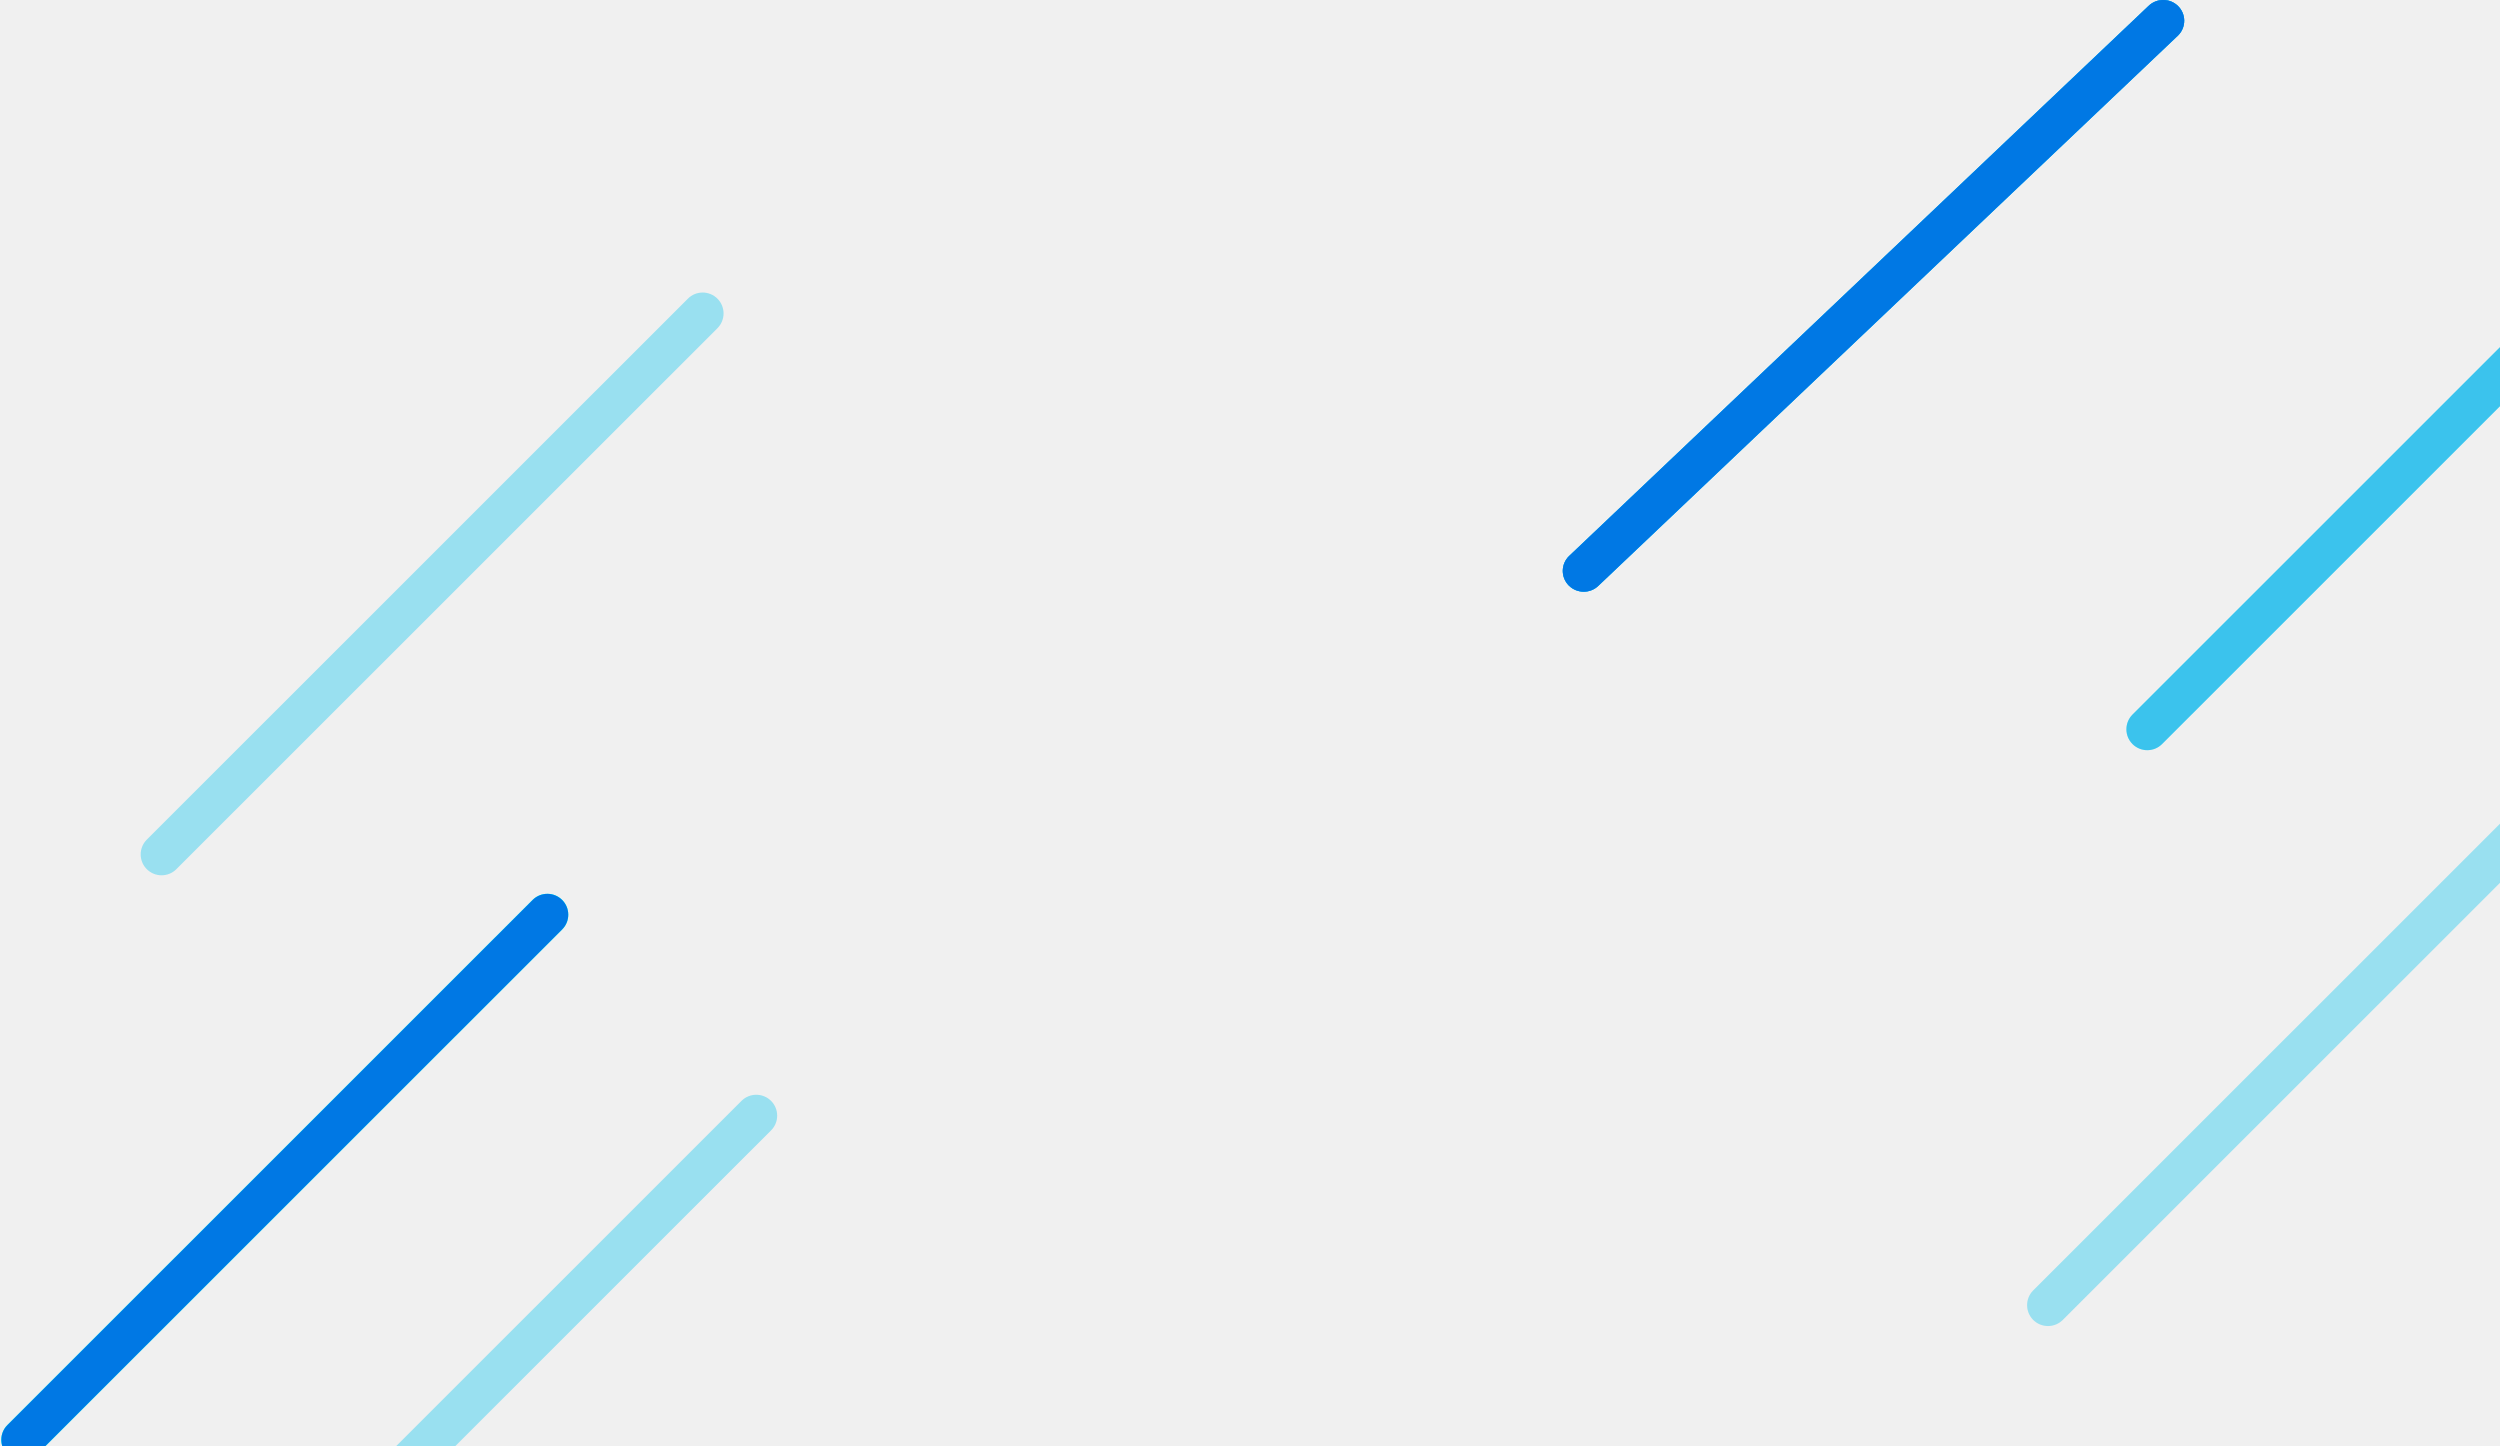
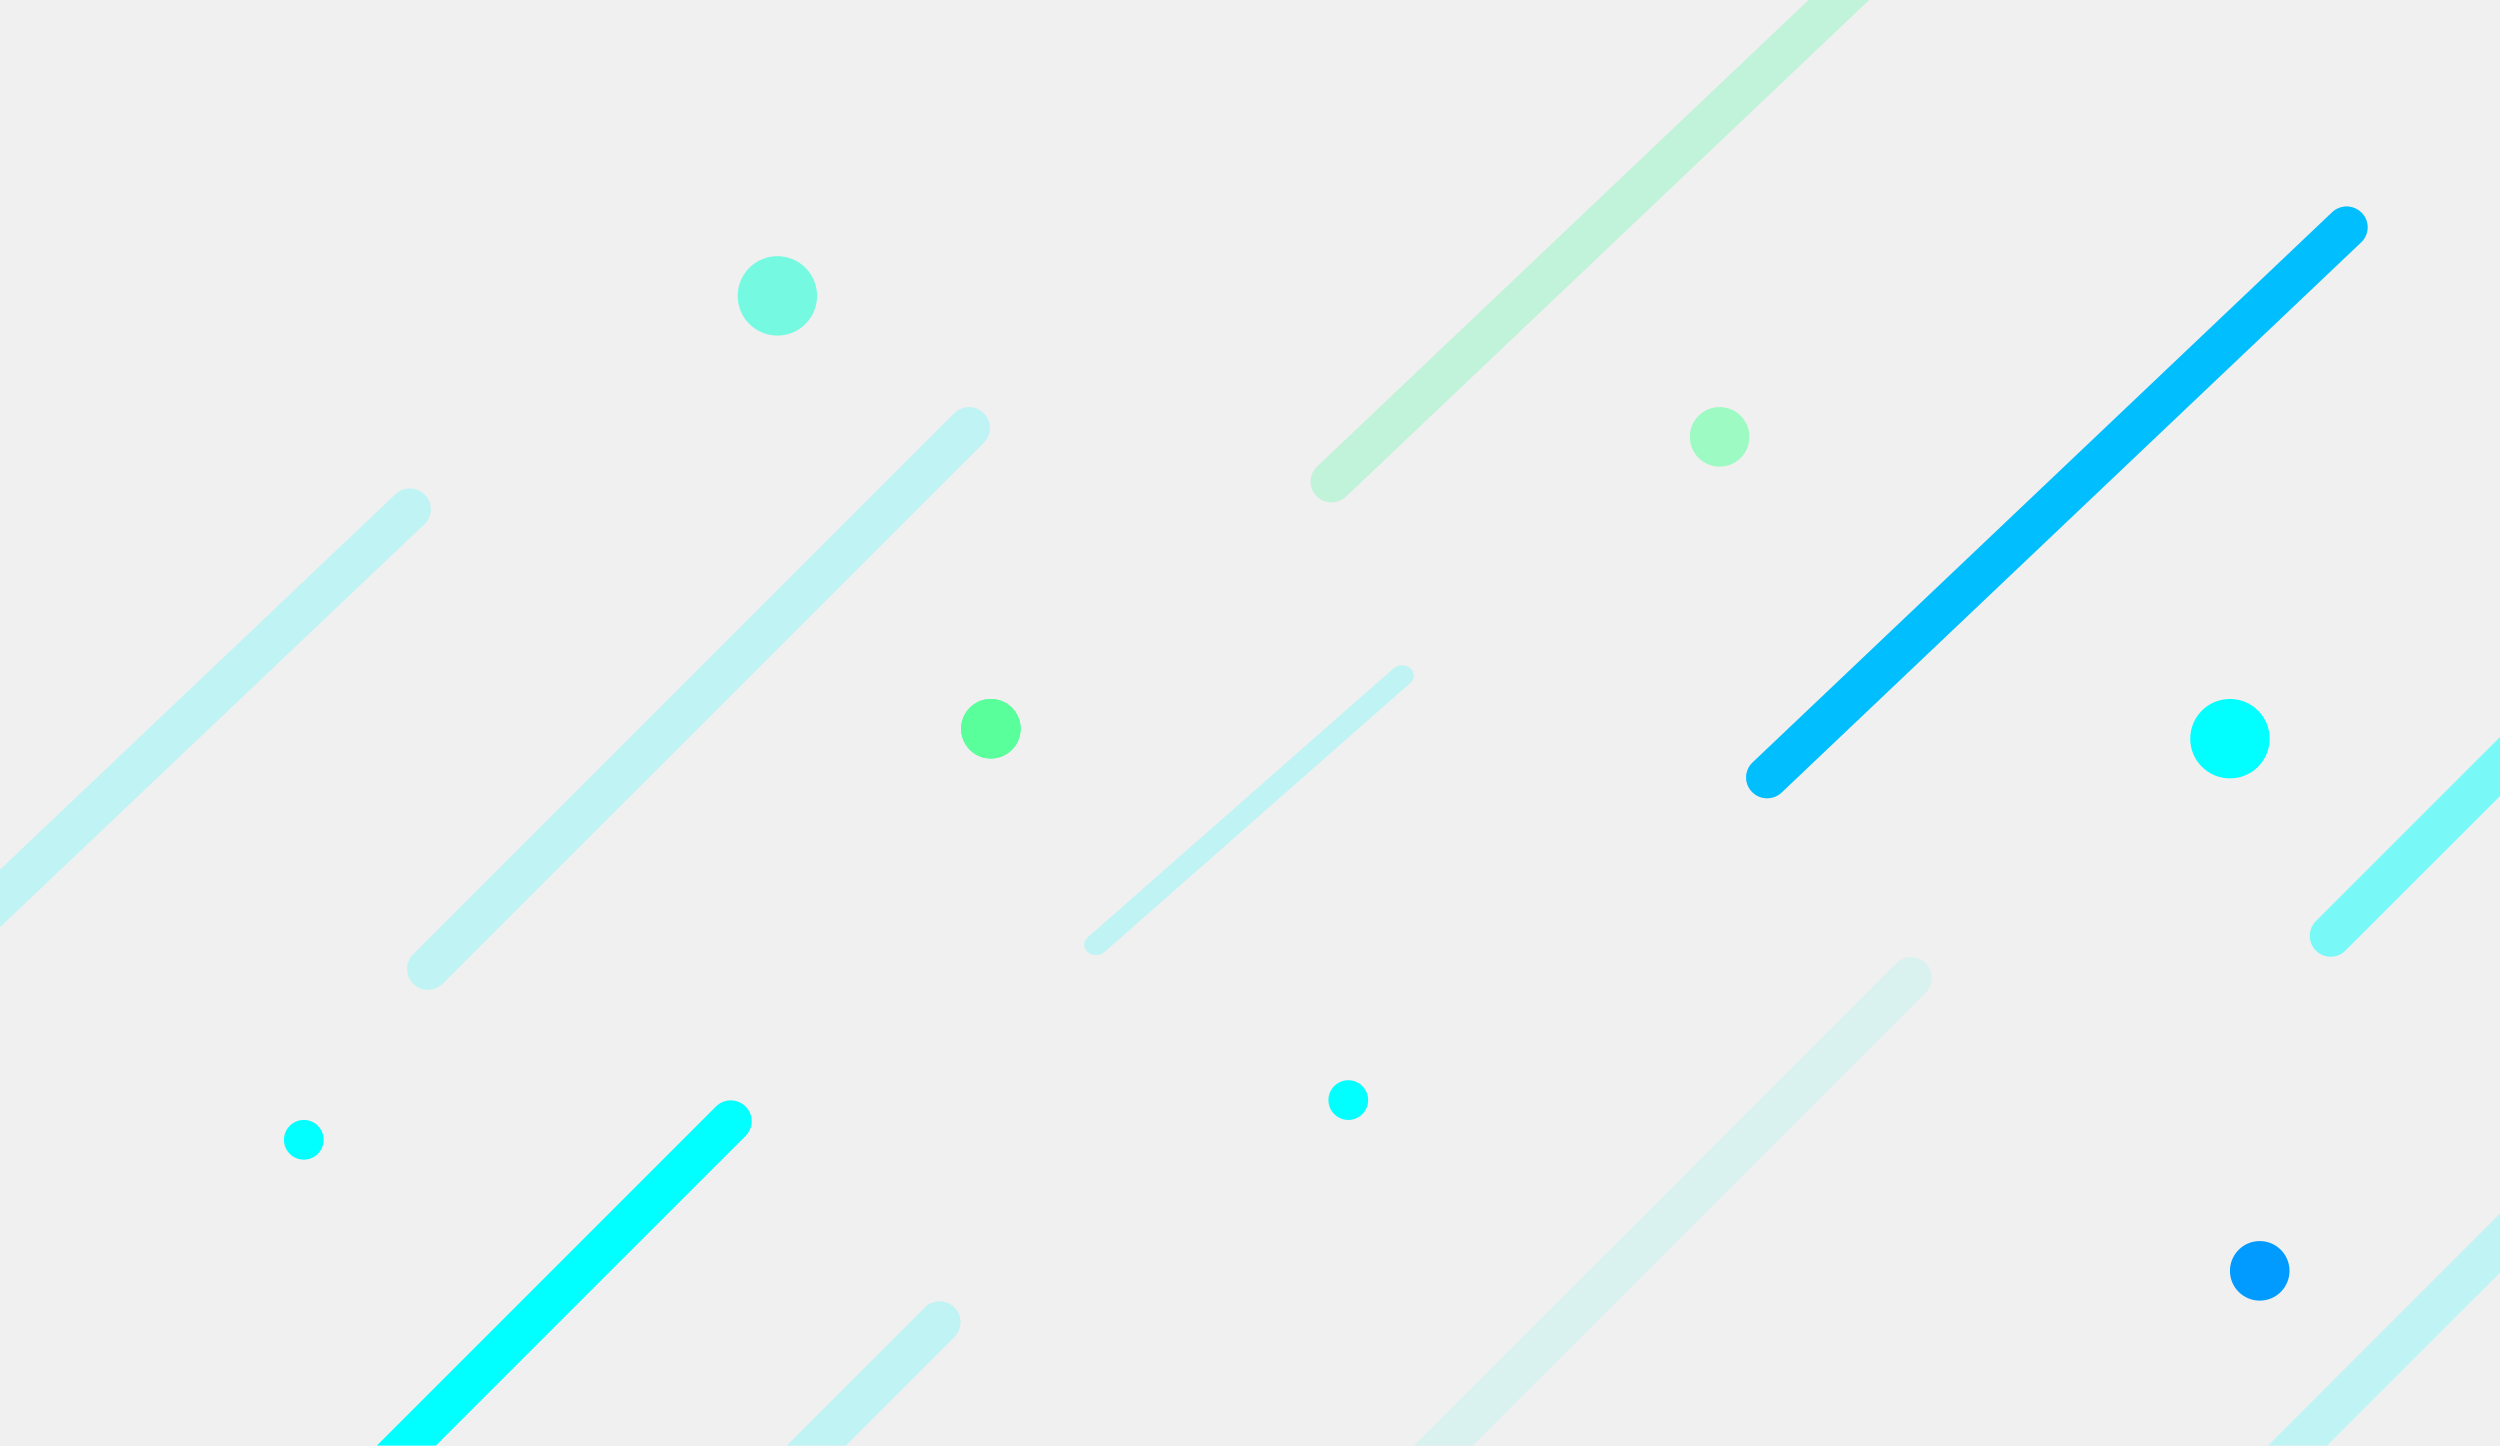
- <svg xmlns="http://www.w3.org/2000/svg" width="1259px" height="728px">
+ <svg xmlns="http://www.w3.org/2000/svg" width="1259" height="728" viewBox="0 0 1259 728" fill="none">
+   <g clip-path="url(#clip0_133_136)">
+     <path fill-rule="evenodd" clip-rule="evenodd" d="M1189.23 107.066C1193.36 111.157 1193.36 117.787 1189.23 121.877L897.389 398.932C893.264 403.022 886.575 403.022 882.449 398.932C878.324 394.843 878.324 388.213 882.449 384.124L1174.29 107.068C1178.42 102.977 1185.1 102.977 1189.23 107.068V107.066Z" fill="#019BFF" />
+     <path opacity="0.2" fill-rule="evenodd" clip-rule="evenodd" d="M1189.23 107.068C1193.36 111.157 1193.36 117.787 1189.23 121.877L897.389 398.932C893.264 403.022 886.575 403.022 882.449 398.932C878.324 394.843 878.324 388.213 882.449 384.124L1174.29 107.068C1178.42 102.977 1185.1 102.977 1189.23 107.068Z" fill="#01FFFF" />
+     <path fill-rule="evenodd" clip-rule="evenodd" d="M375.451 557.223C379.56 561.331 379.56 567.991 375.451 572.098L110.961 836.531C106.853 840.639 100.191 840.639 96.082 836.531C91.973 832.424 91.973 825.764 96.082 821.657L360.572 557.223C364.68 553.116 371.342 553.116 375.451 557.223Z" fill="#01FFFF" />
+     <path opacity="0.5" fill-rule="evenodd" clip-rule="evenodd" d="M1453.65 191.423C1457.76 195.531 1457.76 202.19 1453.65 206.298L1181.16 478.731C1177.05 482.838 1170.39 482.838 1166.28 478.731C1162.17 474.624 1162.17 467.964 1166.28 463.857L1438.77 191.423C1442.88 187.316 1449.54 187.316 1453.65 191.423Z" fill="#01FFFF" />
+     <path opacity="0.2" fill-rule="evenodd" clip-rule="evenodd" d="M1403.65 481.424C1407.76 485.532 1407.76 492.191 1403.65 496.299L1131.16 768.732C1127.05 772.84 1120.39 772.84 1116.28 768.732C1112.17 764.624 1112.17 757.965 1116.28 753.858L1388.77 481.424C1392.88 477.317 1399.54 477.317 1403.65 481.424Z" fill="#01FFFF" />
+     <path opacity="0.2" fill-rule="evenodd" clip-rule="evenodd" d="M495.45 208.08C499.559 212.188 499.559 218.848 495.45 222.955L222.961 495.388C218.852 499.495 212.19 499.495 208.081 495.388C203.973 491.281 203.973 484.621 208.081 480.514L480.571 208.08C484.68 203.973 491.342 203.973 495.45 208.08Z" fill="#01FFFF" />
+     <path opacity="0.2" fill-rule="evenodd" clip-rule="evenodd" d="M710.257 336.532C712.581 338.576 712.581 341.889 710.257 343.933L556.157 479.468C553.834 481.511 550.066 481.511 547.742 479.468C545.419 477.424 545.419 474.111 547.742 472.068L701.843 336.532C704.166 334.489 707.934 334.489 710.257 336.532Z" fill="#01FFFF" />
+     <path opacity="0.2" fill-rule="evenodd" clip-rule="evenodd" d="M969.799 485.097C973.908 489.205 973.908 495.865 969.799 499.972L697.31 772.405C693.201 776.512 686.539 776.512 682.43 772.405C678.322 768.298 678.322 761.638 682.43 757.531L954.92 485.097C959.029 480.99 965.691 480.99 969.799 485.097Z" fill="#7BF9EE" />
+     <path opacity="0.2" fill-rule="evenodd" clip-rule="evenodd" d="M480.649 658.423C484.759 662.531 484.759 669.191 480.649 673.298L275.16 878.731C271.051 882.839 264.389 882.839 260.28 878.731C256.172 874.623 256.172 867.964 260.28 863.857L465.77 658.423C469.879 654.316 476.541 654.316 480.649 658.423Z" fill="#01FFFF" />
+     <path opacity="0.2" fill-rule="evenodd" clip-rule="evenodd" d="M1189.23 107.068C1193.36 111.157 1193.36 117.787 1189.23 121.877L897.389 398.932C893.264 403.022 886.575 403.022 882.449 398.932C878.324 394.843 878.324 388.213 882.449 384.124L1174.29 107.068C1178.42 102.977 1185.1 102.977 1189.23 107.068Z" fill="#01FFFF" />
+     <path opacity="0.2" fill-rule="evenodd" clip-rule="evenodd" d="M969.876 -41.932C974.001 -37.843 974.001 -31.213 969.876 -27.123L678.034 249.932C673.909 254.022 667.22 254.022 663.094 249.932C658.969 245.843 658.969 239.213 663.094 235.124L954.936 -41.932C959.062 -46.023 965.75 -46.023 969.876 -41.932Z" fill="#01FF7E" />
+     <path opacity="0.2" fill-rule="evenodd" clip-rule="evenodd" d="M213.876 249.068C218.001 253.157 218.001 259.787 213.876 263.877L-77.966 540.932C-82.091 545.022 -88.78 545.022 -92.906 540.932C-97.031 536.843 -97.031 530.213 -92.906 526.124L198.936 249.068C203.062 244.977 209.75 244.977 213.876 249.068Z" fill="#01FFFF" />
+     <rect x="669" y="544" width="20" height="20" rx="10" fill="#01FFFF" />
+     <rect x="143" y="564" width="20" height="20" rx="10" fill="#01FFFF" />
+     <rect x="1103" y="352" width="40" height="40" rx="20" fill="#01FFFF" />
+     <path d="M371.5 149C371.5 137.954 380.454 129 391.5 129V129C402.546 129 411.5 137.954 411.5 149V149C411.5 160.046 402.546 169 391.5 169V169C380.454 169 371.5 160.046 371.5 149V149Z" fill="#75FAE1" />
+     <rect x="484" y="352" width="30" height="30" rx="15" fill="#58FF9B" />
+     <rect x="484" y="352" width="30" height="30" rx="15" fill="#58FF9B" />
+     <rect x="1123" y="625" width="30" height="30" rx="15" fill="#019BFF" />
+     <rect x="851" y="205" width="30" height="30" rx="15" fill="#9CFAC2" />
+   </g>
  <defs>
-     <filter id="Filter_0">
-       <feFlood flood-color="rgb(1, 120, 228)" flood-opacity="1" result="floodOut" />
-       <feComposite operator="atop" in="floodOut" in2="SourceGraphic" result="compOut" />
-       <feBlend mode="normal" in="compOut" in2="SourceGraphic" />
-     </filter>
+     <clipPath id="clip0_133_136">
+       <rect width="1259" height="728" fill="white" />
+     </clipPath>
  </defs>
-   <g filter="url(#Filter_0)">
-     <path fill-rule="evenodd" opacity="1" fill="rgb(1, 155, 255)" d="M1096.882,3.05 C1101.007,7.140 1101.007,13.770 1096.882,17.860 L805.040,294.916 C800.915,299.006 794.226,299.006 790.100,294.916 C785.975,290.827 785.975,284.196 790.100,280.107 L1081.942,3.051 C1086.068,-1.039 1092.756,-1.039 1096.882,3.051 Z" />
-     <path fill-rule="evenodd" opacity="0.2" fill="rgb(1, 272, 298)" d="M1096.882,3.051 C1101.007,7.140 1101.007,13.770 1096.882,17.860 L805.040,294.916 C800.915,299.006 794.226,299.006 790.100,294.916 C785.975,290.827 785.975,284.196 790.100,280.107 L1081.942,3.051 C1086.068,-1.039 1092.756,-1.039 1096.882,3.051 Z" />
-     <path fill-rule="evenodd" fill="rgb(1, 272, 298)" d="M1555.198,136.325 C1559.308,140.433 1559.308,147.093 1555.198,151.200 L1388.709,317.633 C1384.600,321.741 1377.938,321.741 1373.829,317.633 C1369.721,313.526 1369.721,306.867 1373.829,302.759 L1540.319,136.325 C1544.428,132.218 1551.090,132.218 1555.198,136.325 Z" />
-     <path fill-rule="evenodd" fill="rgb(1, 272, 298)" d="M283.102,453.206 C287.211,457.314 287.211,463.974 283.102,468.081 L18.612,732.514 C14.504,736.622 7.842,736.622 3.733,732.514 C-0.376,728.407 -0.376,721.747 3.733,717.640 L268.223,453.206 C272.331,449.099 278.993,449.099 283.102,453.206 Z" />
-     <path fill-rule="evenodd" opacity="0.5" fill="rgb(1, 272, 298)" d="M1361.301,87.407 C1365.409,91.515 1365.409,98.174 1361.301,102.282 L1088.811,374.715 C1084.702,378.822 1078.041,378.822 1073.931,374.715 C1069.823,370.608 1069.823,363.948 1073.931,359.841 L1346.421,87.407 C1350.530,83.300 1357.192,83.300 1361.301,87.407 Z" />
-     <path fill-rule="evenodd" opacity="0.2" fill="rgb(1, 272, 298)" d="M1311.301,377.407 C1315.409,381.515 1315.409,388.174 1311.301,392.282 L1038.811,664.715 C1034.702,668.823 1028.041,668.823 1023.932,664.715 C1019.823,660.607 1019.823,653.948 1023.932,649.841 L1296.421,377.407 C1300.530,373.300 1307.192,373.300 1311.301,377.407 Z" />
-     <path fill-rule="evenodd" fill="rgb(1, 272, 298)" d="M1531.301,537.407 C1535.409,541.515 1535.409,548.174 1531.301,552.282 L1258.811,824.715 C1254.702,828.823 1248.041,828.823 1243.932,824.715 C1239.823,820.607 1239.823,813.948 1243.932,809.841 L1516.421,537.407 C1520.530,533.300 1527.192,533.300 1531.301,537.407 Z" />
-     <path fill-rule="evenodd" opacity="0.5" fill="rgb(1, 272, 298)" d="M1391.301,547.407 C1395.410,551.515 1395.410,558.174 1391.301,562.282 L1301.811,651.715 C1297.702,655.823 1291.041,655.823 1286.931,651.715 C1282.823,647.607 1282.823,640.948 1286.931,636.841 L1376.421,547.407 C1380.530,543.300 1387.192,543.300 1391.301,547.407 Z" />
-     <path fill-rule="evenodd" opacity="0.2" fill="rgb(1, 272, 298)" d="M361.300,150.407 C365.409,154.515 365.409,161.175 361.300,165.282 L88.811,437.715 C84.702,441.822 78.040,441.822 73.931,437.715 C69.823,433.608 69.823,426.948 73.931,422.841 L346.421,150.407 C350.530,146.300 357.192,146.300 361.300,150.407 Z" />
-     <path fill-rule="evenodd" opacity="0.2" fill="rgb(1, 272, 298)" d="M388.300,554.407 C392.410,558.515 392.410,565.175 388.300,569.282 L182.811,774.715 C178.702,778.823 172.040,778.823 167.931,774.715 C163.823,770.607 163.823,763.948 167.931,759.841 L373.421,554.407 C377.530,550.300 384.192,550.300 388.300,554.407 Z" />
-     <path fill-rule="evenodd" opacity="0.2" fill="rgb(1, 272, 298)" d="M1096.882,3.051 C1101.007,7.140 1101.007,13.770 1096.882,17.860 L805.040,294.916 C800.915,299.006 794.226,299.006 790.100,294.916 C785.975,290.827 785.975,284.196 790.100,280.107 L1081.942,3.051 C1086.068,-1.039 1092.756,-1.039 1096.882,3.051 Z" />
-   </g>
</svg>
